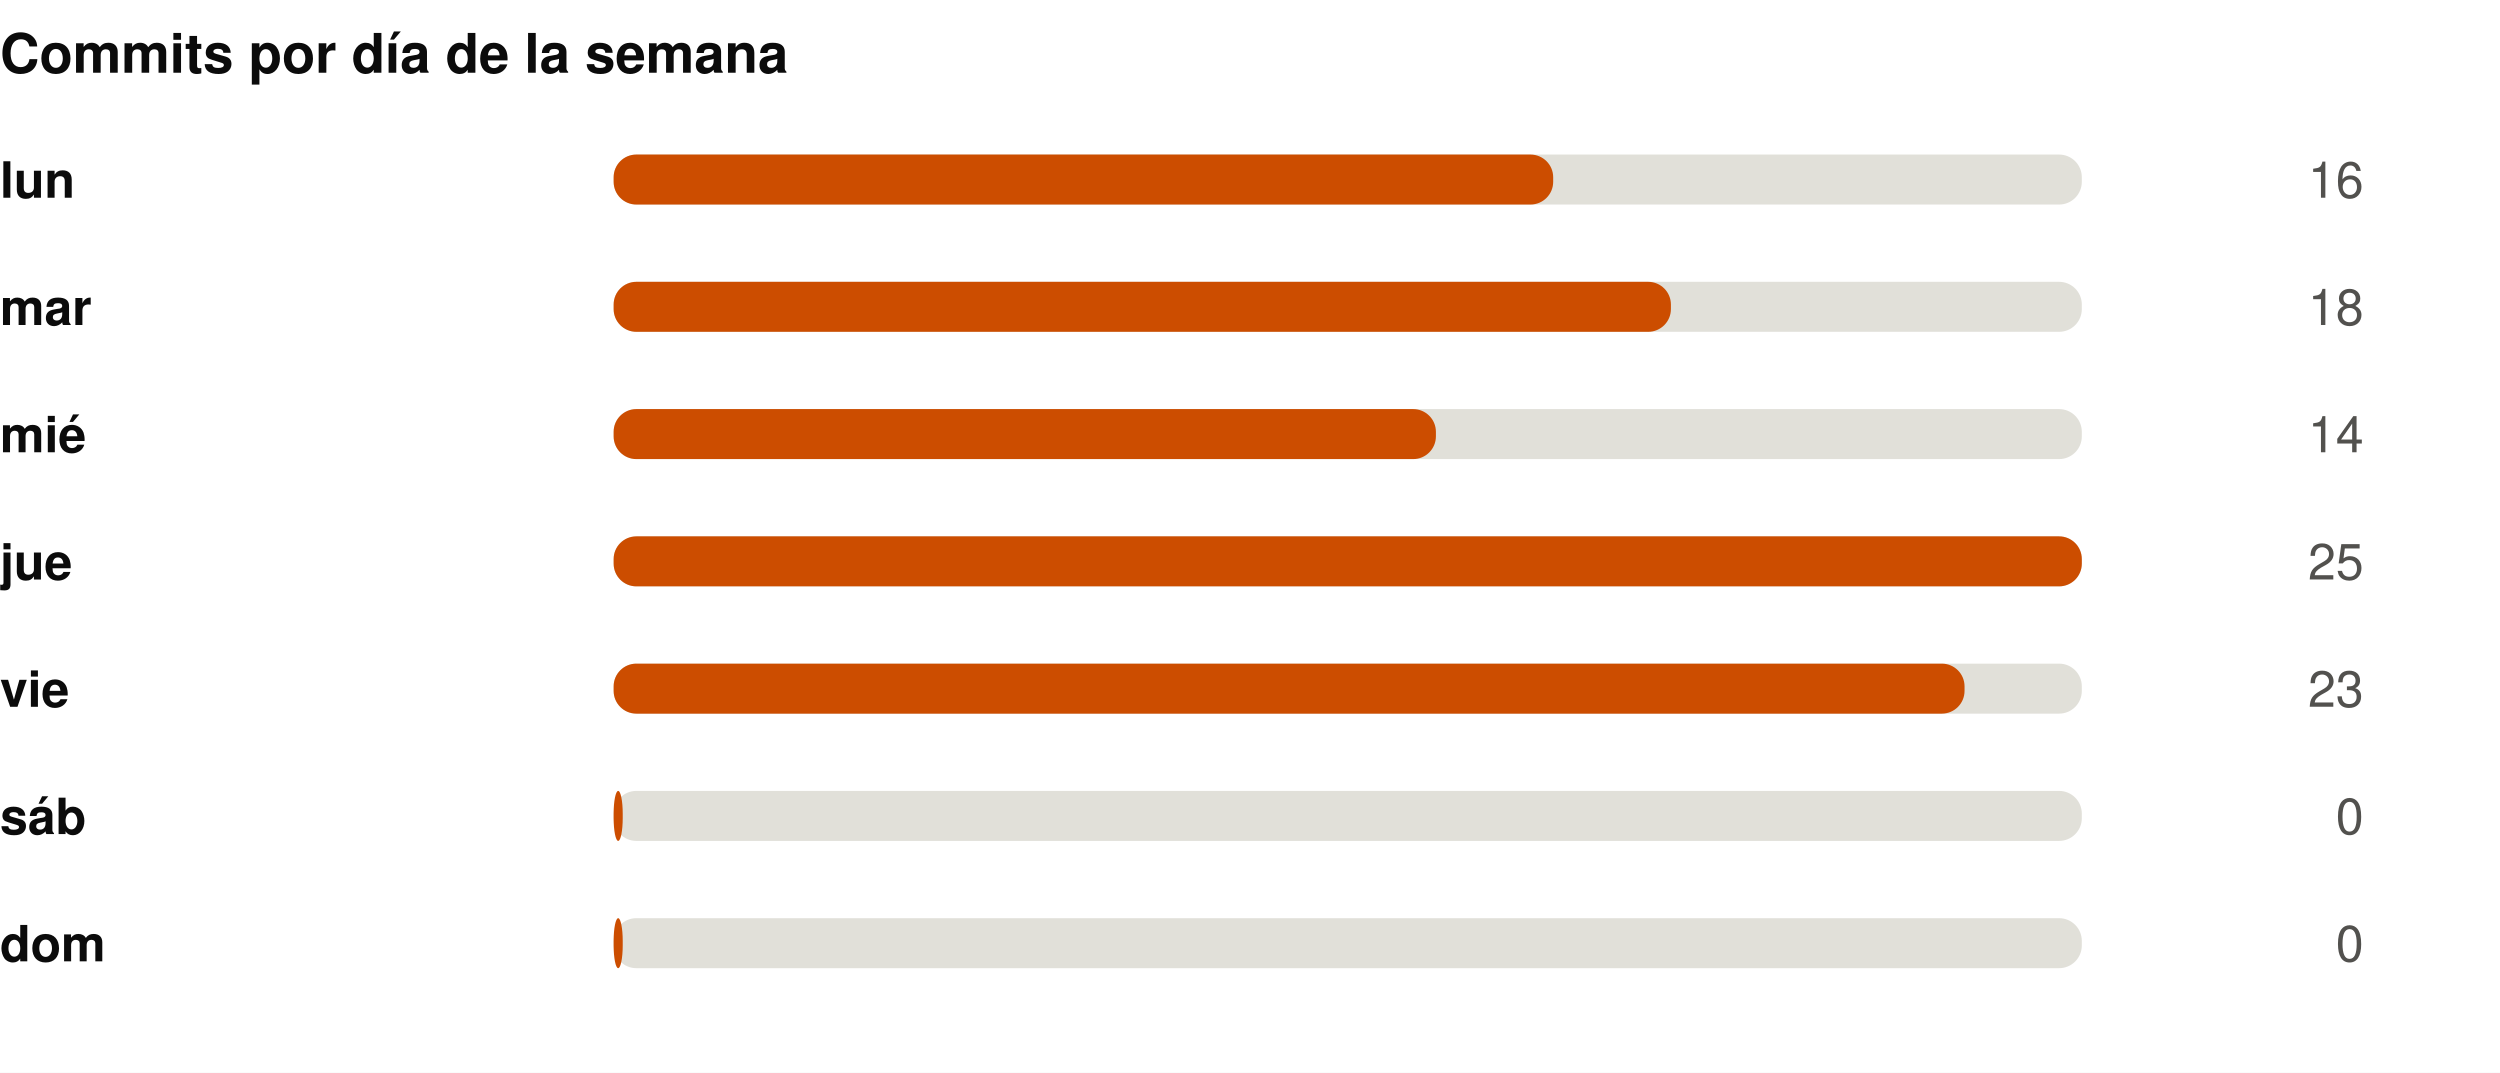
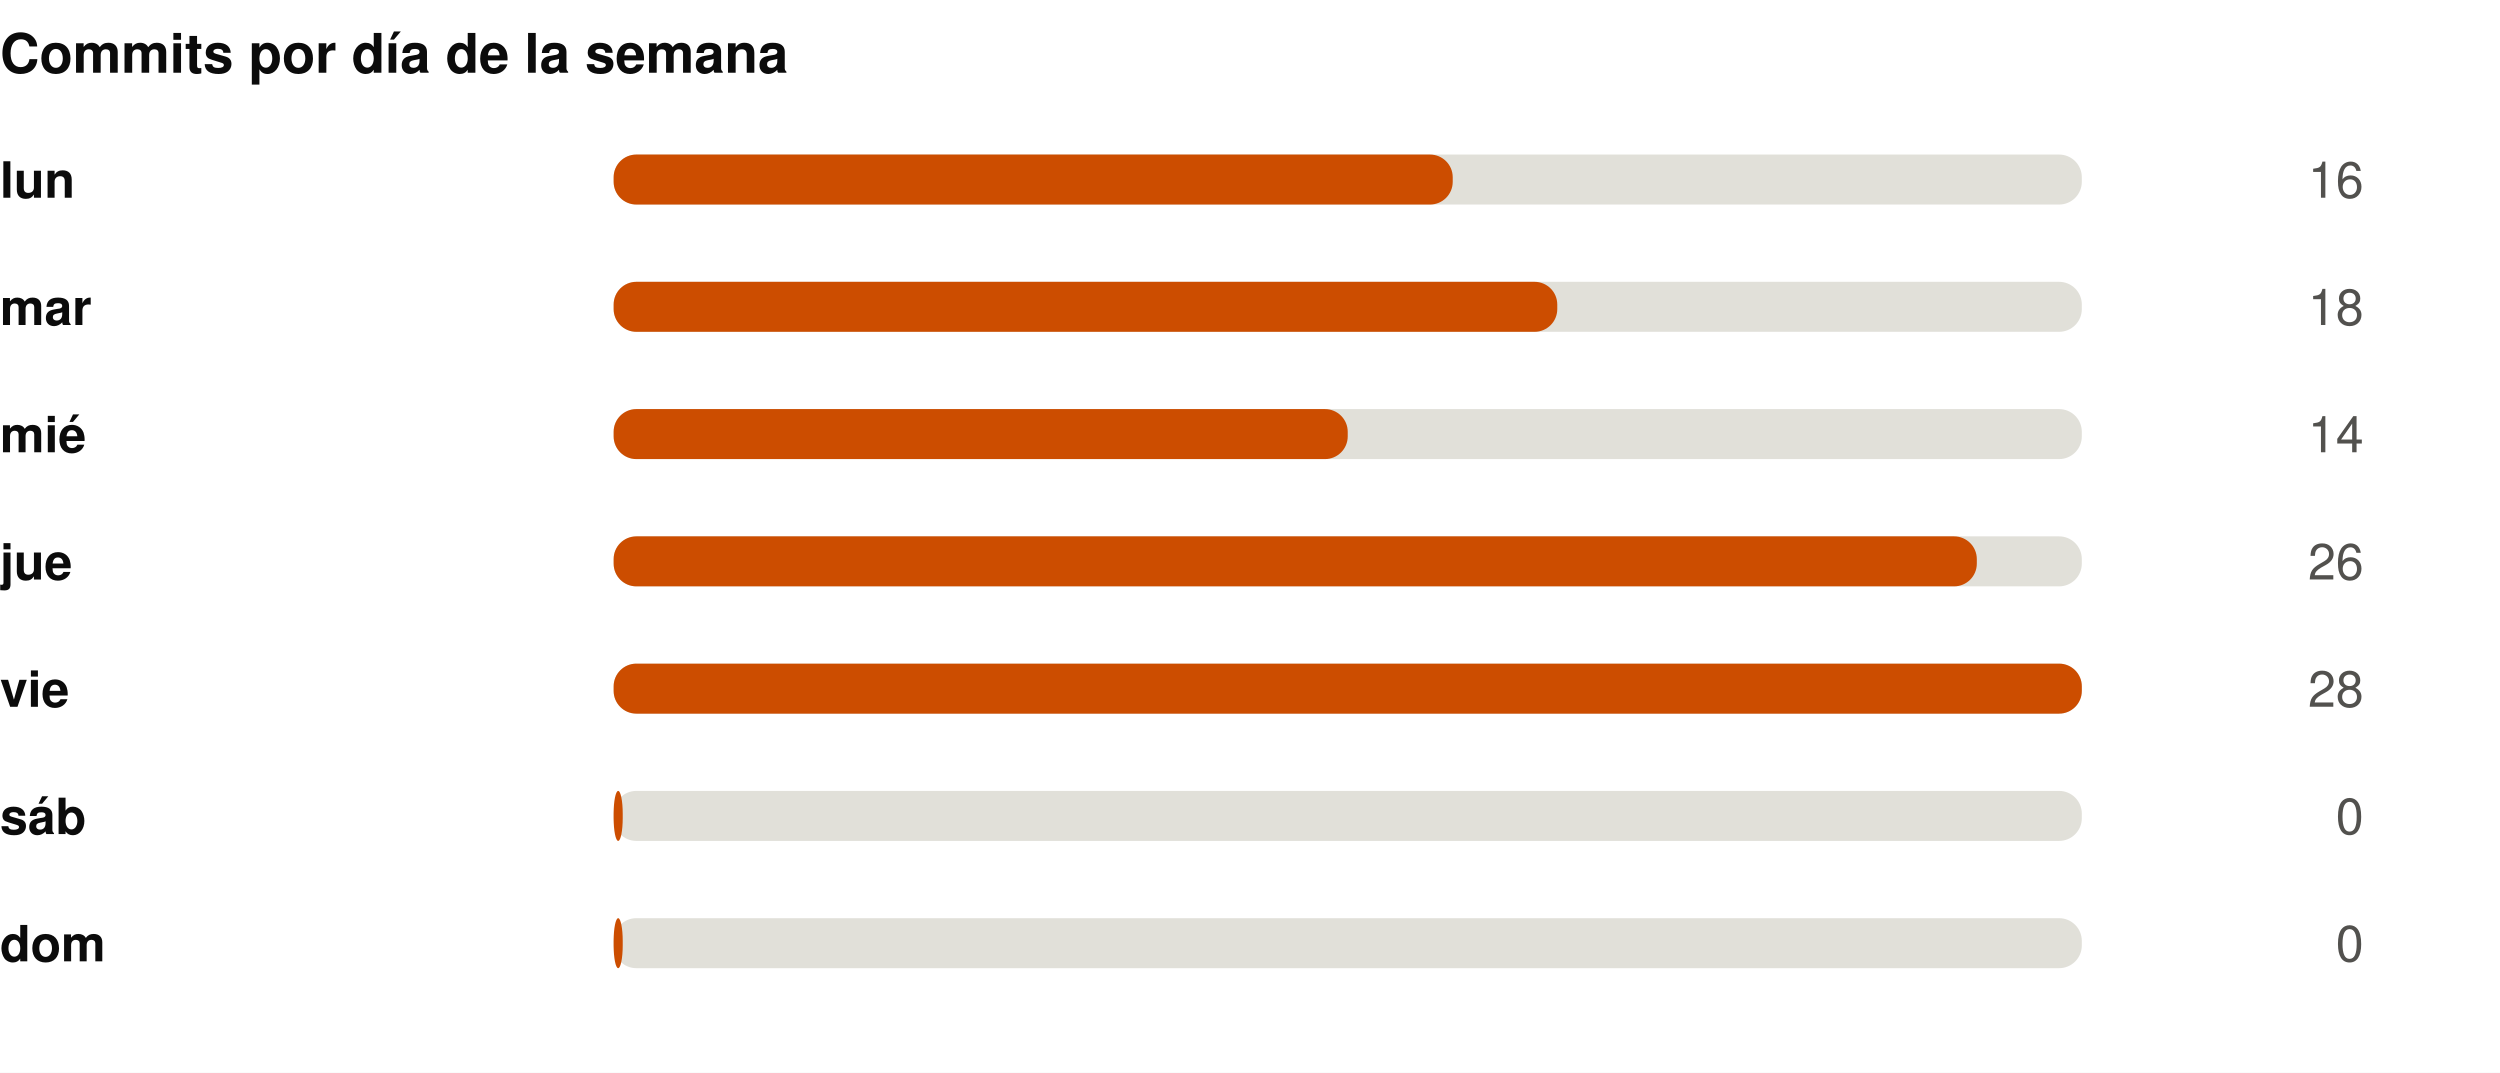
<svg xmlns="http://www.w3.org/2000/svg" width="550" height="236" viewBox="0 0 550 236" role="img">
  <rect width="550" height="236" fill="#ffffff" />
  <style>
@keyframes grow{from{transform:scaleX(0)}}
@keyframes rise{from{opacity:0;transform:translateY(9px)}}
@keyframes fade{from{opacity:0}}
@keyframes draw{to{stroke-dashoffset:0}}
.bar{transform-box:fill-box;transform-origin:left center;animation:grow .9s cubic-bezier(.22,1,.36,1) var(--d,0s) both}
.rise{animation:rise .7s cubic-bezier(.22,1,.36,1) var(--d,0s) both}
.fade{animation:fade .8s ease-out var(--d,0s) both}
.draw{animation:draw 1.7s ease-out .1s both}
@media (prefers-reduced-motion:reduce){
.bar,.rise,.fade,.draw{animation:none;transform:none;opacity:1;stroke-dashoffset:0}
}
</style>
  <g transform="translate(0,0)">
    <text x="0" y="16" font-family="-apple-system,BlinkMacSystemFont,'Segoe UI',Helvetica,Arial,sans-serif" font-size="12" font-weight="700" fill="#0b0b0b" text-anchor="start">Commits por día de la semana</text>
    <text x="0" y="43.5" font-family="-apple-system,BlinkMacSystemFont,'Segoe UI',Helvetica,Arial,sans-serif" font-size="11" font-weight="600" fill="#0b0b0b" text-anchor="start">lun</text>
    <rect x="135" y="34" width="323" height="11" rx="5" fill="#e1e0d9" />
-     <rect class="bar" style="--d:0.00s" x="135" y="34" width="206.7" height="11" rx="5" fill="#CC4D00" />
+     <rect class="bar" style="--d:0.00s" x="135" y="34" width="184.6" height="11" rx="5" fill="#CC4D00" />
    <g class="fade" style="--d:0.00s">
      <text x="520" y="43.5" font-family="-apple-system,BlinkMacSystemFont,'Segoe UI',Helvetica,Arial,sans-serif" font-size="11" font-weight="400" fill="#52514e" text-anchor="end">16</text>
    </g>
    <text x="0" y="71.5" font-family="-apple-system,BlinkMacSystemFont,'Segoe UI',Helvetica,Arial,sans-serif" font-size="11" font-weight="600" fill="#0b0b0b" text-anchor="start">mar</text>
    <rect x="135" y="62" width="323" height="11" rx="5" fill="#e1e0d9" />
-     <rect class="bar" style="--d:0.07s" x="135" y="62" width="232.6" height="11" rx="5" fill="#CC4D00" />
+     <rect class="bar" style="--d:0.07s" x="135" y="62" width="207.6" height="11" rx="5" fill="#CC4D00" />
    <g class="fade" style="--d:0.07s">
      <text x="520" y="71.5" font-family="-apple-system,BlinkMacSystemFont,'Segoe UI',Helvetica,Arial,sans-serif" font-size="11" font-weight="400" fill="#52514e" text-anchor="end">18</text>
    </g>
    <text x="0" y="99.5" font-family="-apple-system,BlinkMacSystemFont,'Segoe UI',Helvetica,Arial,sans-serif" font-size="11" font-weight="600" fill="#0b0b0b" text-anchor="start">mié</text>
    <rect x="135" y="90" width="323" height="11" rx="5" fill="#e1e0d9" />
-     <rect class="bar" style="--d:0.14s" x="135" y="90" width="180.9" height="11" rx="5" fill="#CC4D00" />
+     <rect class="bar" style="--d:0.14s" x="135" y="90" width="161.5" height="11" rx="5" fill="#CC4D00" />
    <g class="fade" style="--d:0.14s">
      <text x="520" y="99.5" font-family="-apple-system,BlinkMacSystemFont,'Segoe UI',Helvetica,Arial,sans-serif" font-size="11" font-weight="400" fill="#52514e" text-anchor="end">14</text>
    </g>
    <text x="0" y="127.5" font-family="-apple-system,BlinkMacSystemFont,'Segoe UI',Helvetica,Arial,sans-serif" font-size="11" font-weight="600" fill="#0b0b0b" text-anchor="start">jue</text>
    <rect x="135" y="118" width="323" height="11" rx="5" fill="#e1e0d9" />
-     <rect class="bar" style="--d:0.21s" x="135" y="118" width="323.0" height="11" rx="5" fill="#CC4D00" />
+     <rect class="bar" style="--d:0.21s" x="135" y="118" width="299.9" height="11" rx="5" fill="#CC4D00" />
    <g class="fade" style="--d:0.21s">
-       <text x="520" y="127.5" font-family="-apple-system,BlinkMacSystemFont,'Segoe UI',Helvetica,Arial,sans-serif" font-size="11" font-weight="400" fill="#52514e" text-anchor="end">25</text>
+       <text x="520" y="127.5" font-family="-apple-system,BlinkMacSystemFont,'Segoe UI',Helvetica,Arial,sans-serif" font-size="11" font-weight="400" fill="#52514e" text-anchor="end">26</text>
    </g>
    <text x="0" y="155.5" font-family="-apple-system,BlinkMacSystemFont,'Segoe UI',Helvetica,Arial,sans-serif" font-size="11" font-weight="600" fill="#0b0b0b" text-anchor="start">vie</text>
    <rect x="135" y="146" width="323" height="11" rx="5" fill="#e1e0d9" />
-     <rect class="bar" style="--d:0.28s" x="135" y="146" width="297.2" height="11" rx="5" fill="#CC4D00" />
+     <rect class="bar" style="--d:0.28s" x="135" y="146" width="323.0" height="11" rx="5" fill="#CC4D00" />
    <g class="fade" style="--d:0.28s">
-       <text x="520" y="155.5" font-family="-apple-system,BlinkMacSystemFont,'Segoe UI',Helvetica,Arial,sans-serif" font-size="11" font-weight="400" fill="#52514e" text-anchor="end">23</text>
+       <text x="520" y="155.5" font-family="-apple-system,BlinkMacSystemFont,'Segoe UI',Helvetica,Arial,sans-serif" font-size="11" font-weight="400" fill="#52514e" text-anchor="end">28</text>
    </g>
    <text x="0" y="183.5" font-family="-apple-system,BlinkMacSystemFont,'Segoe UI',Helvetica,Arial,sans-serif" font-size="11" font-weight="600" fill="#0b0b0b" text-anchor="start">sáb</text>
    <rect x="135" y="174" width="323" height="11" rx="5" fill="#e1e0d9" />
    <rect class="bar" style="--d:0.35s" x="135" y="174" width="2.0" height="11" rx="5" fill="#CC4D00" />
    <g class="fade" style="--d:0.35s">
      <text x="520" y="183.5" font-family="-apple-system,BlinkMacSystemFont,'Segoe UI',Helvetica,Arial,sans-serif" font-size="11" font-weight="400" fill="#52514e" text-anchor="end">0</text>
    </g>
    <text x="0" y="211.5" font-family="-apple-system,BlinkMacSystemFont,'Segoe UI',Helvetica,Arial,sans-serif" font-size="11" font-weight="600" fill="#0b0b0b" text-anchor="start">dom</text>
    <rect x="135" y="202" width="323" height="11" rx="5" fill="#e1e0d9" />
    <rect class="bar" style="--d:0.42s" x="135" y="202" width="2.0" height="11" rx="5" fill="#CC4D00" />
    <g class="fade" style="--d:0.42s">
      <text x="520" y="211.5" font-family="-apple-system,BlinkMacSystemFont,'Segoe UI',Helvetica,Arial,sans-serif" font-size="11" font-weight="400" fill="#52514e" text-anchor="end">0</text>
    </g>
  </g>
</svg>
